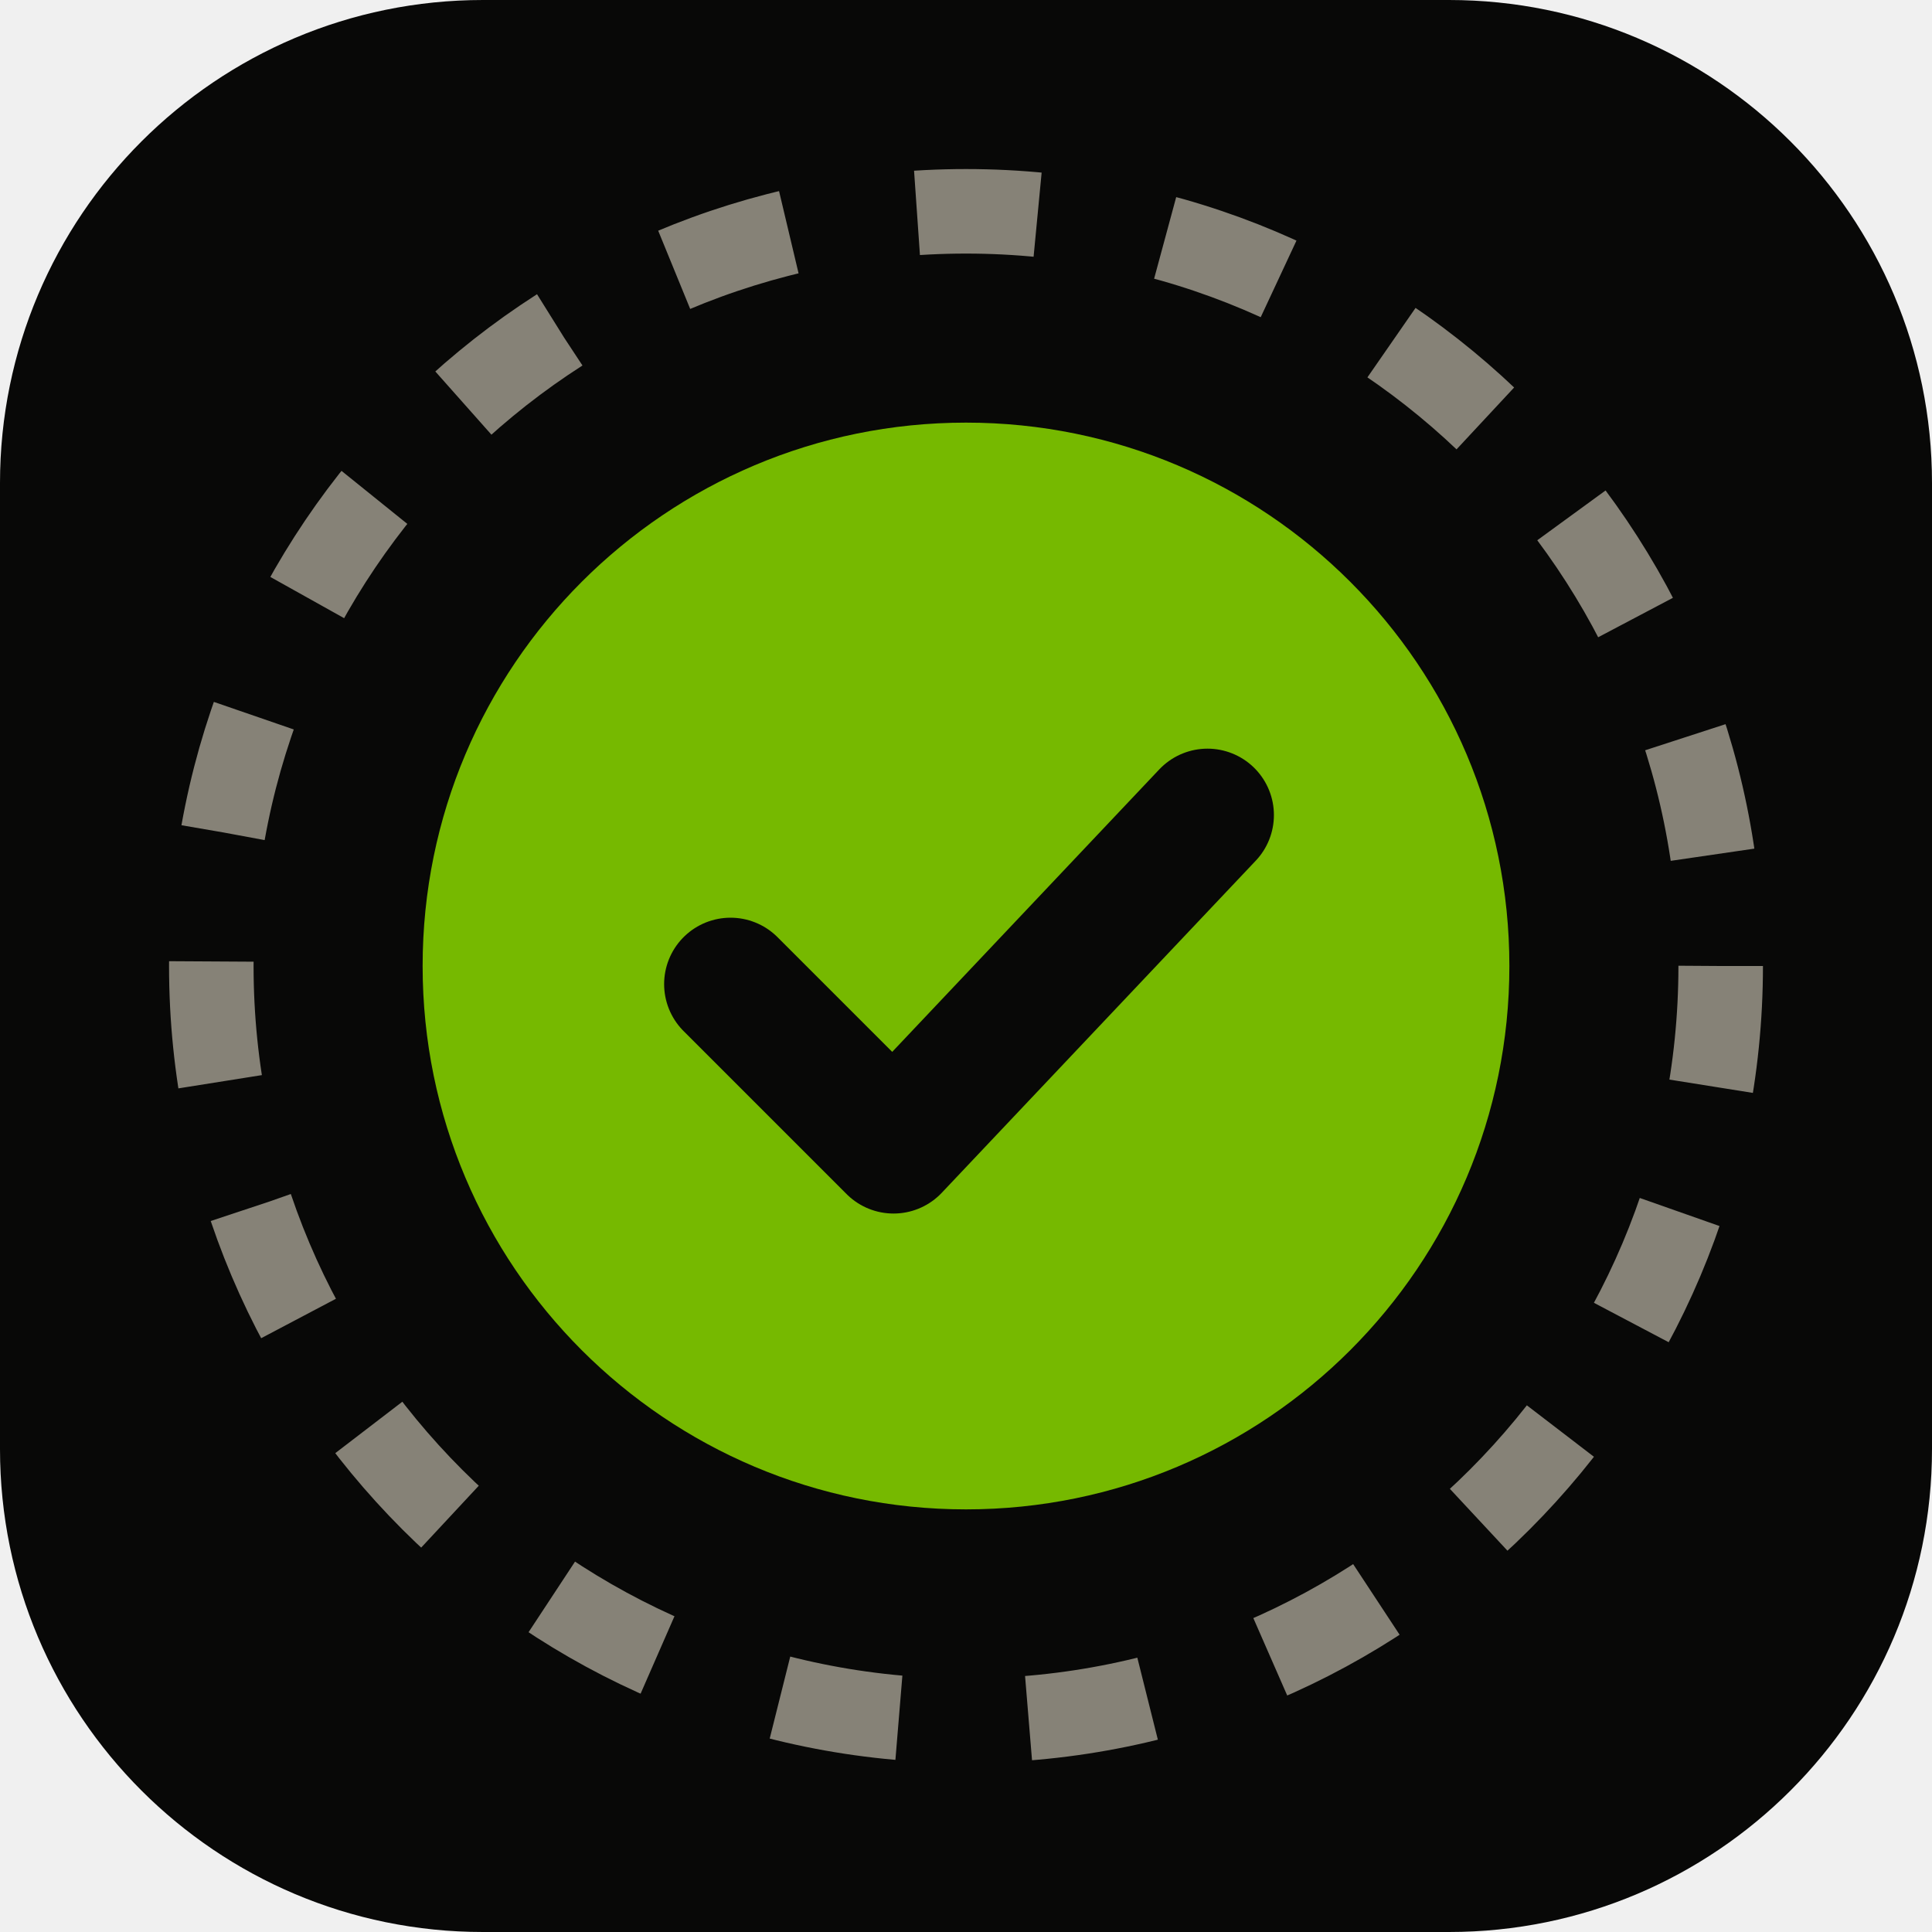
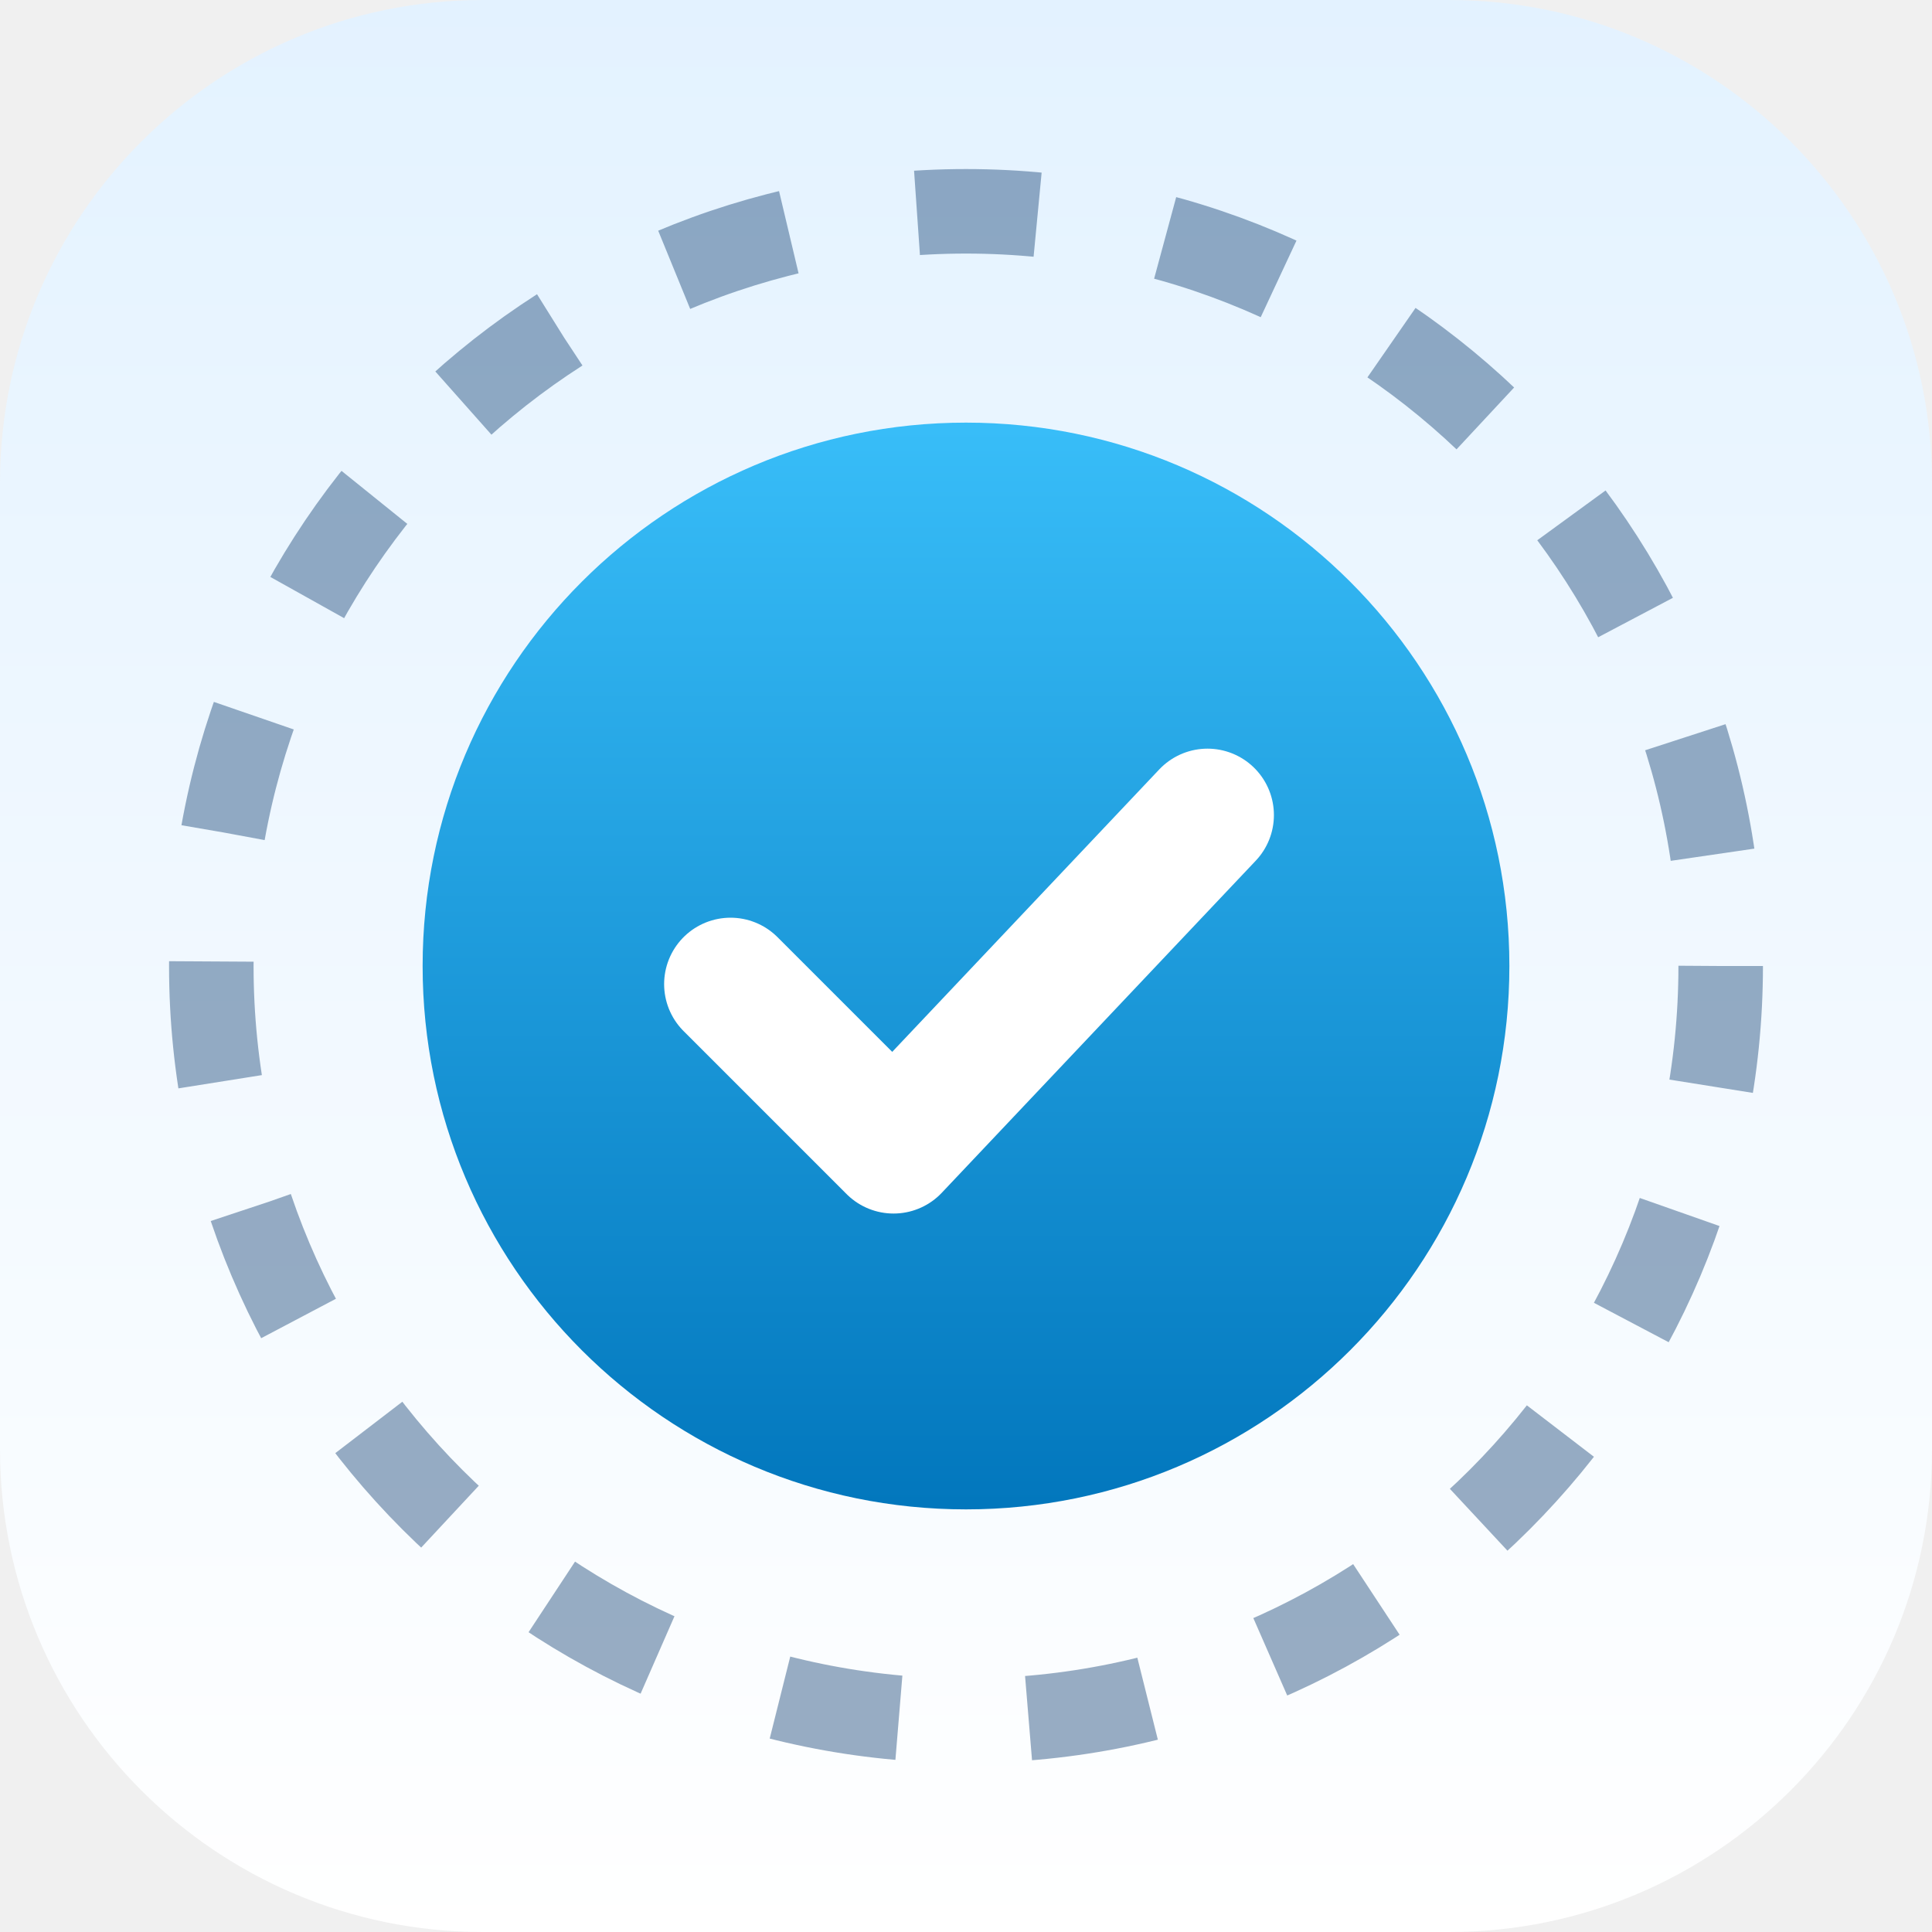
<svg xmlns="http://www.w3.org/2000/svg" viewBox="0 0 32 32">
-   <rect width="32" height="32" rx="8" fill="#080807" />
-   <circle cx="16" cy="16" r="12.5" fill="none" stroke="#bcb6a7" stroke-width="1.4" stroke-dasharray="2 2.15" opacity=".7" />
-   <circle cx="16" cy="16" r="9" fill="#76b900" />
-   <path d="M12.1 16.3l2.7 2.7 5.2-5.5" fill="none" stroke="#080807" stroke-width="2.2" stroke-linecap="round" stroke-linejoin="round" />
+   <defs>
+     <linearGradient id="g" x1="0" y1="0" x2="0" y2="1">
+       <stop offset="0" stop-color="#e3f2ff" />
+       <stop offset="1" stop-color="#ffffff" />
+     </linearGradient>
+     <linearGradient id="s" x1="0" y1="0" x2="0" y2="1">
+       <stop offset="0" stop-color="#38bdf8" />
+       <stop offset="1" stop-color="#0277bd" />
+     </linearGradient>
+   </defs>
+   <rect width="32" height="32" rx="8" fill="url(#g)" />
+   <circle cx="16" cy="16" r="12.5" fill="none" stroke="#1d4a7a" stroke-width="1.4" stroke-dasharray="2 2.15" opacity=".45" />
+   <circle cx="16" cy="16" r="9" fill="url(#s)" />
+   <path d="M12.1 16.3l2.7 2.7 5.2-5.5" fill="none" stroke="#ffffff" stroke-width="2.2" stroke-linecap="round" stroke-linejoin="round" />
</svg>
